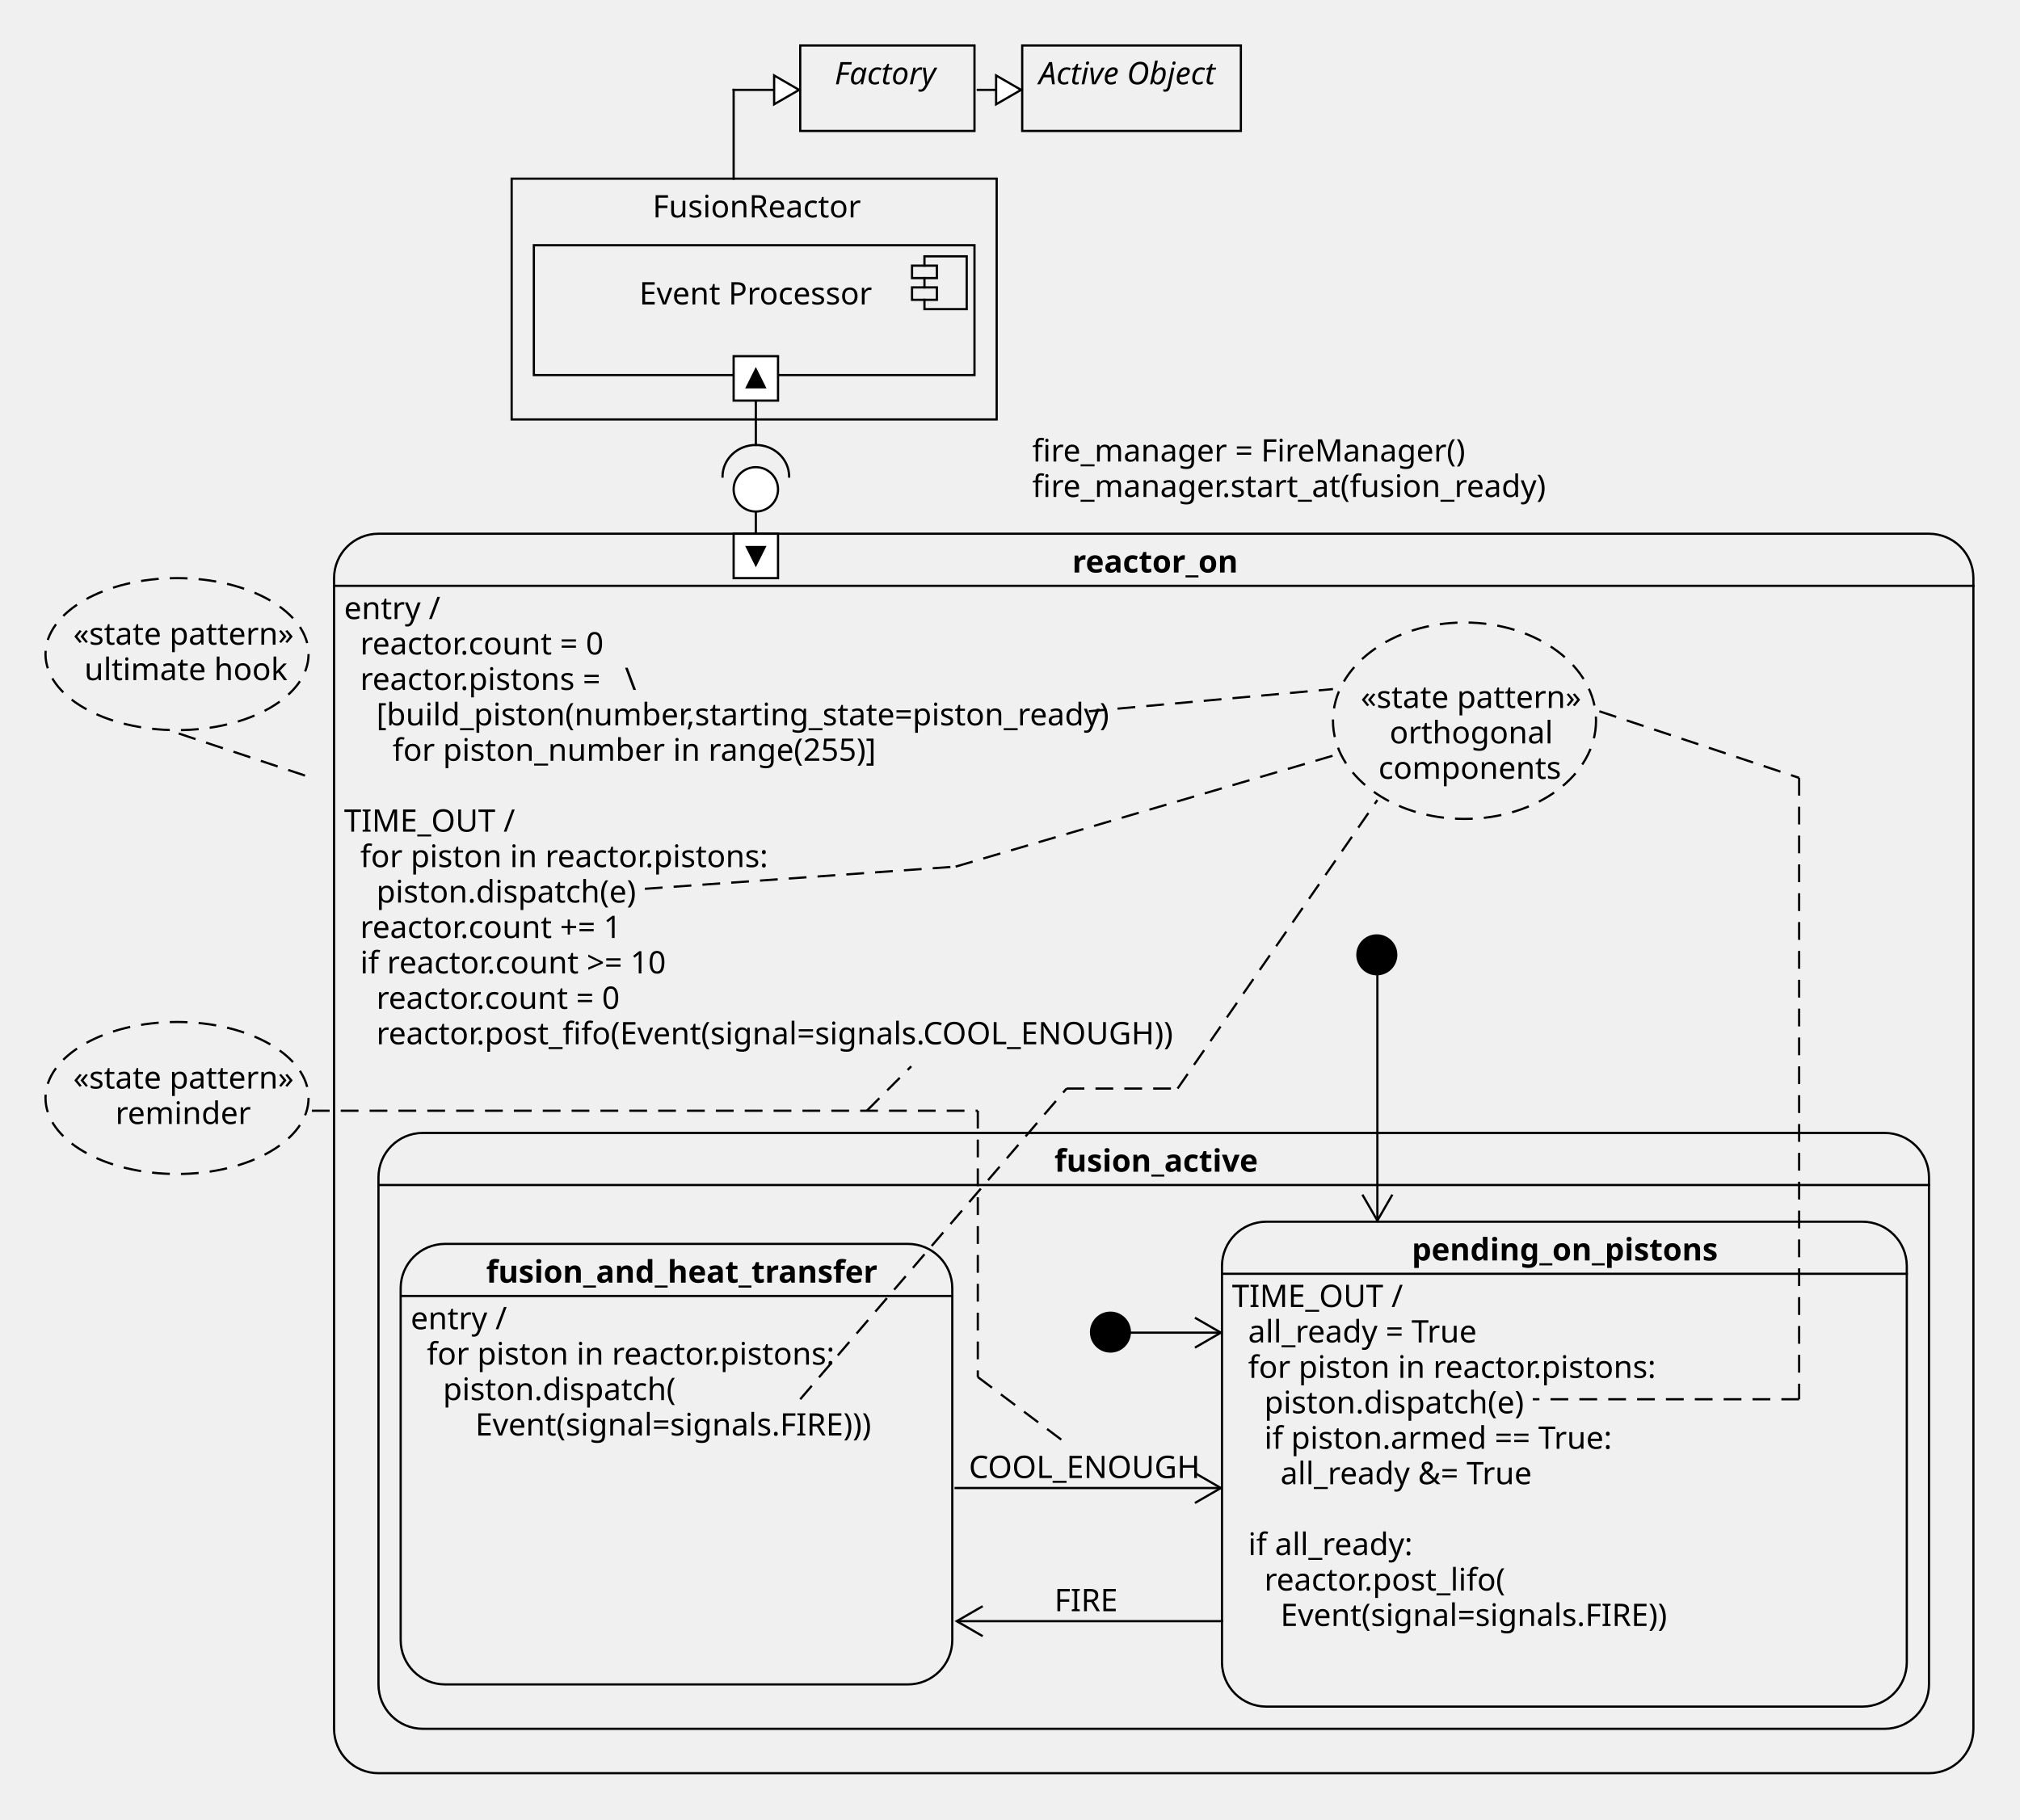
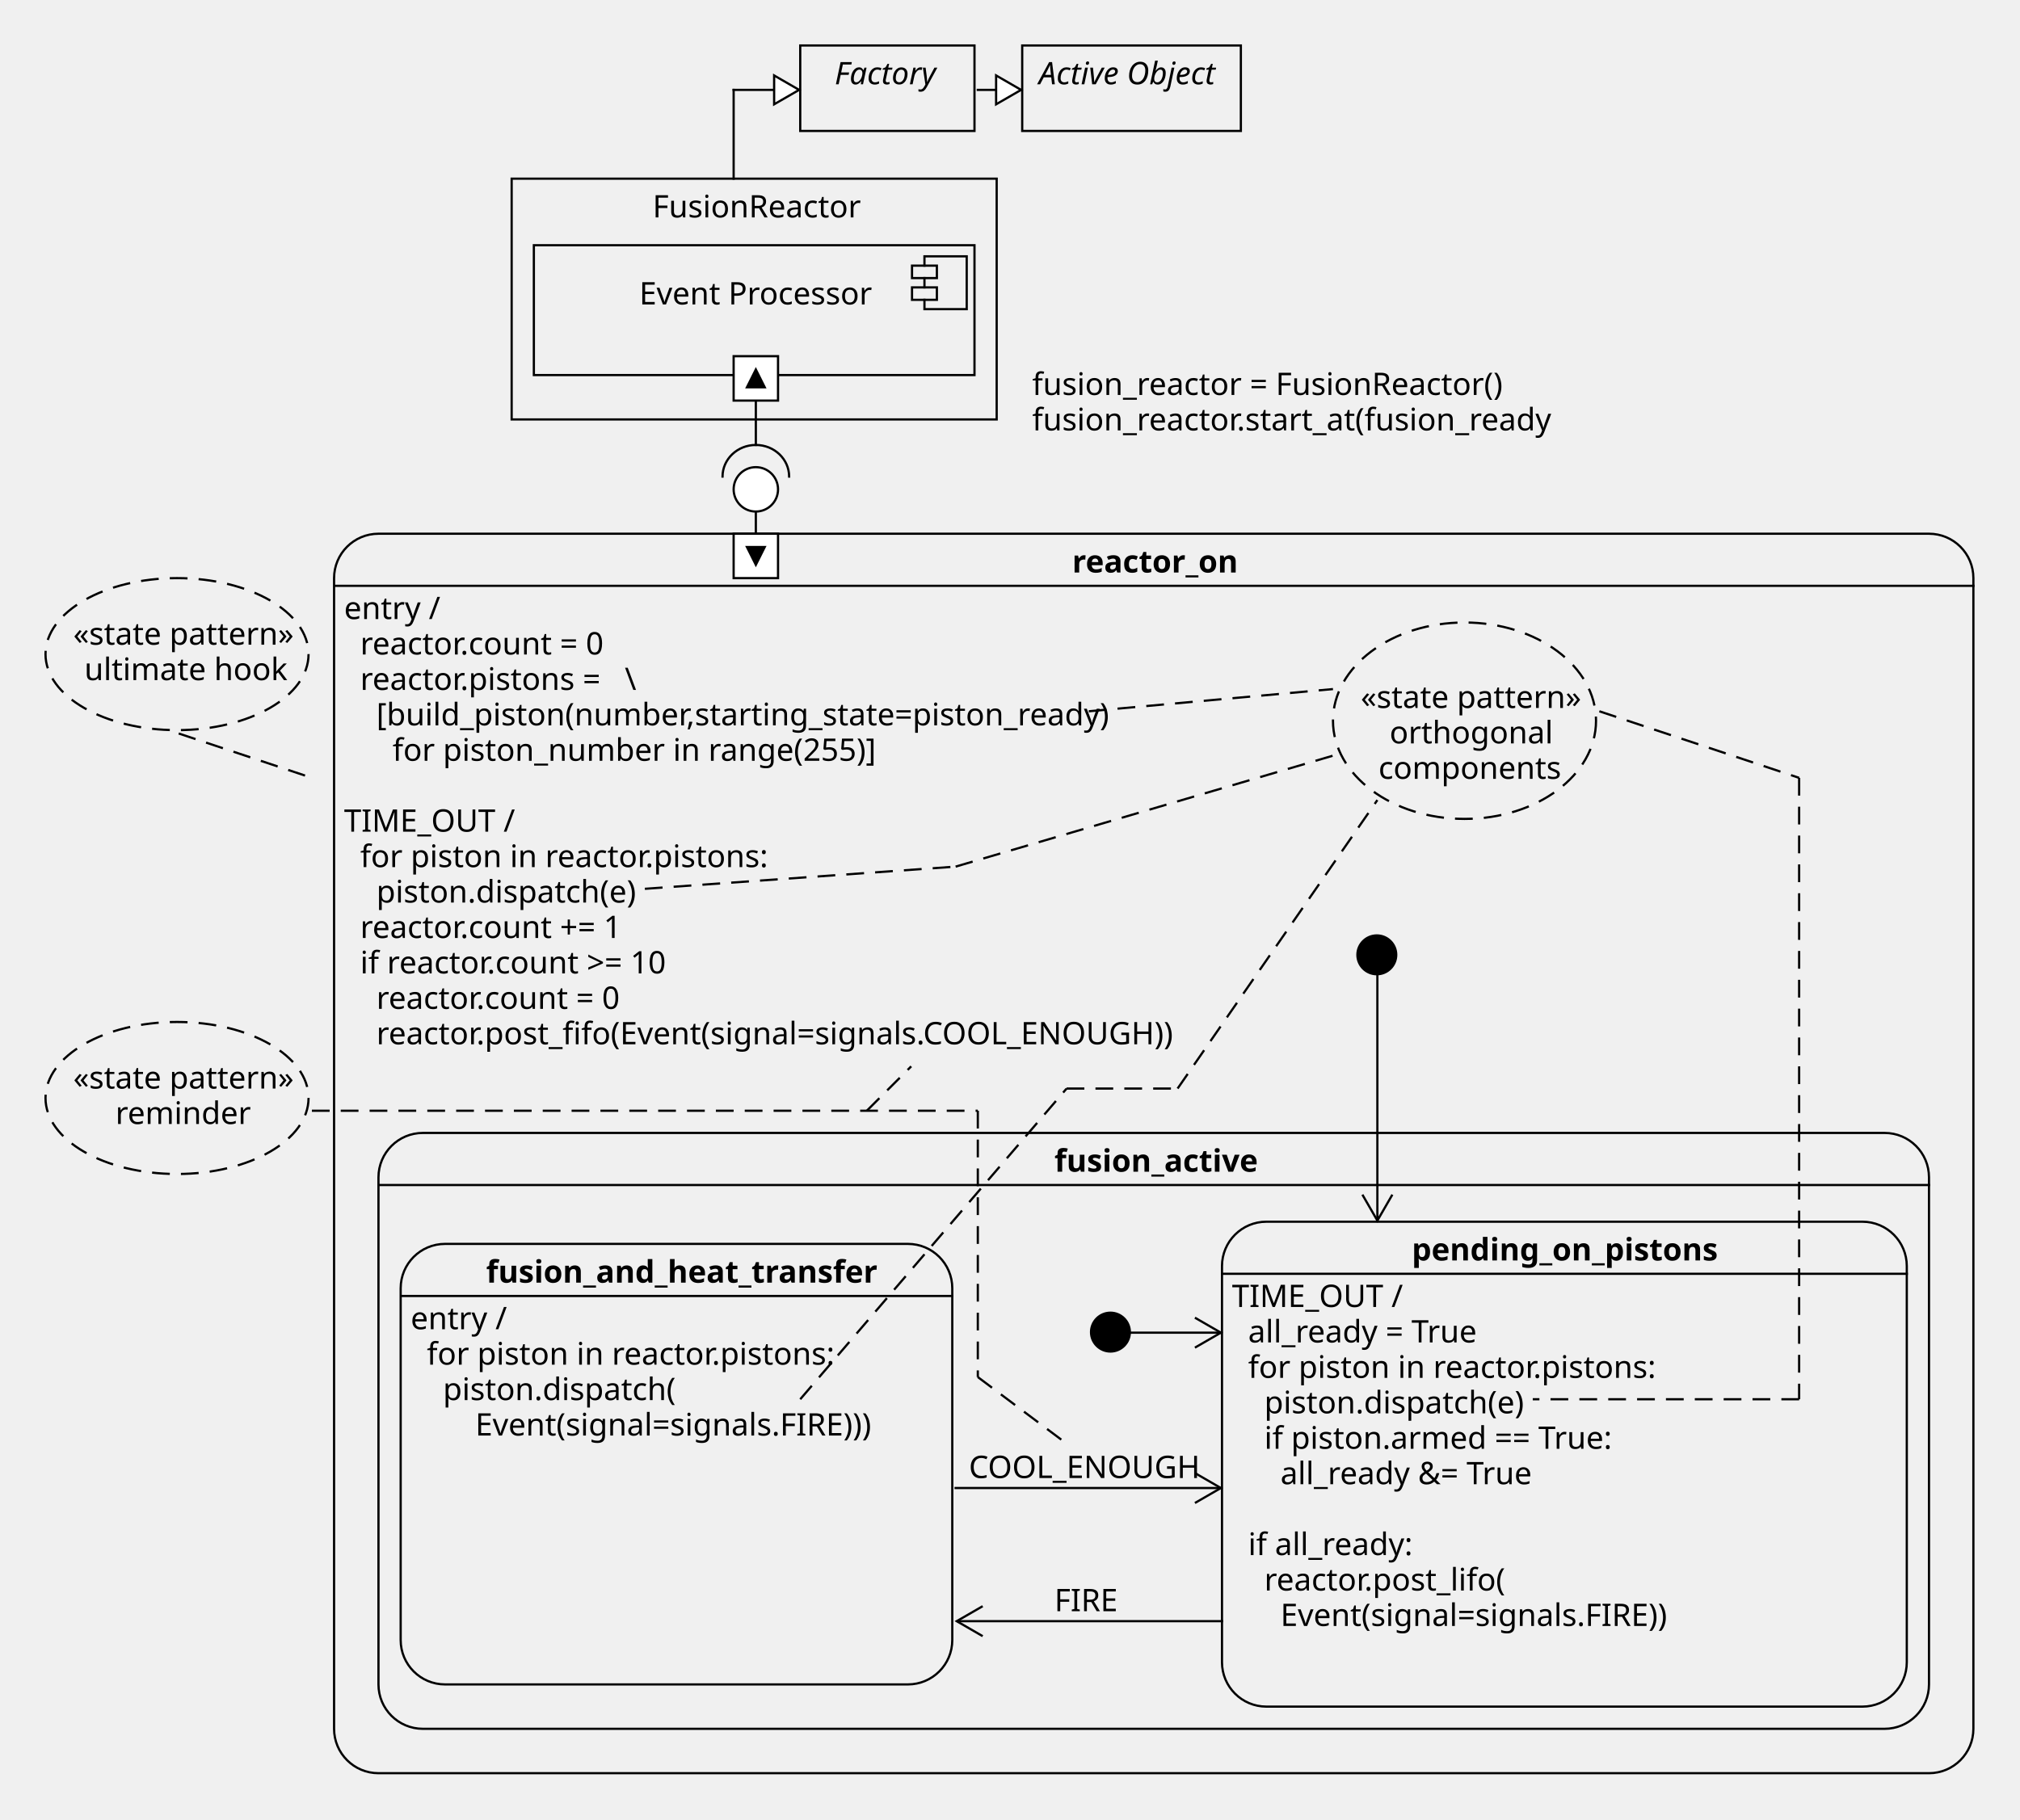
<svg xmlns="http://www.w3.org/2000/svg" fill-opacity="1" color-rendering="auto" color-interpolation="auto" text-rendering="auto" stroke="black" stroke-linecap="square" width="910" stroke-miterlimit="10" shape-rendering="auto" stroke-opacity="1" fill="black" stroke-dasharray="none" font-weight="normal" stroke-width="1" viewBox="110 40 910 820" height="820" font-family="'Dialog'" font-style="normal" stroke-linejoin="miter" font-size="12px" stroke-dashoffset="0" image-rendering="auto">
  <defs id="genericDefs" />
  <g>
    <defs id="defs1">
      <clipPath clipPathUnits="userSpaceOnUse" id="clipPath1">
        <path d="M0 0 L2147483647 0 L2147483647 2147483647 L0 2147483647 L0 0 Z" />
      </clipPath>
      <clipPath clipPathUnits="userSpaceOnUse" id="clipPath2">
        <path d="M0 0 L0 90 L120 90 L120 0 Z" />
      </clipPath>
      <clipPath clipPathUnits="userSpaceOnUse" id="clipPath3">
        <path d="M0 0 L0 70 L120 70 L120 0 Z" />
      </clipPath>
      <clipPath clipPathUnits="userSpaceOnUse" id="clipPath4">
        <path d="M0 0 L0 40 L100 40 L100 0 Z" />
      </clipPath>
      <clipPath clipPathUnits="userSpaceOnUse" id="clipPath5">
        <path d="M0 0 L0 40 L80 40 L80 0 Z" />
      </clipPath>
      <clipPath clipPathUnits="userSpaceOnUse" id="clipPath6">
        <path d="M0 0 L0 40 L240 40 L240 0 Z" />
      </clipPath>
      <clipPath clipPathUnits="userSpaceOnUse" id="clipPath7">
        <path d="M0 0 L0 60 L200 60 L200 0 Z" />
      </clipPath>
      <clipPath clipPathUnits="userSpaceOnUse" id="clipPath8">
        <path d="M0 0 L0 110 L220 110 L220 0 Z" />
      </clipPath>
      <clipPath clipPathUnits="userSpaceOnUse" id="clipPath9">
        <path d="M0 0 L0 20 L20 20 L20 0 Z" />
      </clipPath>
      <clipPath clipPathUnits="userSpaceOnUse" id="clipPath10">
        <path d="M0 0 L0 270 L700 270 L700 0 Z" />
      </clipPath>
      <clipPath clipPathUnits="userSpaceOnUse" id="clipPath11">
        <path d="M0 0 L0 220 L310 220 L310 0 Z" />
      </clipPath>
      <clipPath clipPathUnits="userSpaceOnUse" id="clipPath12">
        <path d="M0 0 L0 200 L250 200 L250 0 Z" />
      </clipPath>
      <clipPath clipPathUnits="userSpaceOnUse" id="clipPath13">
        <path d="M0 0 L0 560 L740 560 L740 0 Z" />
      </clipPath>
      <clipPath clipPathUnits="userSpaceOnUse" id="clipPath14">
        <path d="M0 0 L0 90 L340 90 L340 0 Z" />
      </clipPath>
      <clipPath clipPathUnits="userSpaceOnUse" id="clipPath15">
        <path d="M0 0 L0 300 L290 300 L290 0 Z" />
      </clipPath>
      <clipPath clipPathUnits="userSpaceOnUse" id="clipPath16">
        <path d="M0 0 L0 340 L150 340 L150 0 Z" />
      </clipPath>
      <clipPath clipPathUnits="userSpaceOnUse" id="clipPath17">
        <path d="M0 0 L0 40 L140 40 L140 0 Z" />
      </clipPath>
      <clipPath clipPathUnits="userSpaceOnUse" id="clipPath18">
        <path d="M0 0 L0 50 L90 50 L90 0 Z" />
      </clipPath>
      <clipPath clipPathUnits="userSpaceOnUse" id="clipPath19">
        <path d="M0 0 L0 50 L50 50 L50 0 Z" />
      </clipPath>
      <clipPath clipPathUnits="userSpaceOnUse" id="clipPath20">
        <path d="M0 0 L0 180 L370 180 L370 0 Z" />
      </clipPath>
      <clipPath clipPathUnits="userSpaceOnUse" id="clipPath21">
        <path d="M0 0 L0 30 L50 30 L50 0 Z" />
      </clipPath>
      <clipPath clipPathUnits="userSpaceOnUse" id="clipPath22">
        <path d="M0 0 L0 70 L60 70 L60 0 Z" />
      </clipPath>
      <clipPath clipPathUnits="userSpaceOnUse" id="clipPath23">
        <path d="M0 0 L0 60 L30 60 L30 0 Z" />
      </clipPath>
      <clipPath clipPathUnits="userSpaceOnUse" id="clipPath24">
        <path d="M0 0 L0 70 L50 70 L50 0 Z" />
      </clipPath>
      <clipPath clipPathUnits="userSpaceOnUse" id="clipPath25">
        <path d="M0 0 L0 40 L150 40 L150 0 Z" />
      </clipPath>
      <clipPath clipPathUnits="userSpaceOnUse" id="clipPath26">
        <path d="M0 0 L0 30 L80 30 L80 0 Z" />
      </clipPath>
      <clipPath clipPathUnits="userSpaceOnUse" id="clipPath27">
        <path d="M0 0 L0 150 L30 150 L30 0 Z" />
      </clipPath>
    </defs>
    <g fill="rgb(255,255,255)" fill-opacity="0" transform="translate(710,320)" stroke-opacity="0" stroke="rgb(255,255,255)">
      <ellipse rx="59.25" ry="44.25" clip-path="url(#clipPath2)" cx="59.75" cy="44.75" stroke="none" />
    </g>
    <g stroke-dasharray="8,5" stroke-miterlimit="5" transform="translate(710,320)" stroke-linecap="butt">
      <ellipse rx="59.25" fill="none" ry="44.25" clip-path="url(#clipPath2)" cx="59.75" cy="44.75" />
      <text x="13" font-size="14px" y="39" clip-path="url(#clipPath2)" font-family="sans-serif" stroke="none" xml:space="preserve">«state pattern»</text>
      <text x="26" font-size="14px" y="54.969" clip-path="url(#clipPath2)" font-family="sans-serif" stroke="none" xml:space="preserve">orthogonal</text>
      <text x="21" font-size="14px" y="70.938" clip-path="url(#clipPath2)" font-family="sans-serif" stroke="none" xml:space="preserve">components</text>
    </g>
    <g fill="rgb(255,255,255)" fill-opacity="0" transform="translate(130,300)" stroke-opacity="0" stroke="rgb(255,255,255)">
      <ellipse rx="59.25" ry="34.25" clip-path="url(#clipPath3)" cx="59.75" cy="34.75" stroke="none" />
    </g>
    <g stroke-dasharray="8,5" stroke-miterlimit="5" transform="translate(130,300)" stroke-linecap="butt">
      <ellipse rx="59.25" fill="none" ry="34.25" clip-path="url(#clipPath3)" cx="59.75" cy="34.75" />
      <text x="13" font-size="14px" y="30.5" clip-path="url(#clipPath3)" font-family="sans-serif" stroke="none" xml:space="preserve">«state pattern»</text>
      <text x="18" font-size="14px" y="46.469" clip-path="url(#clipPath3)" font-family="sans-serif" stroke="none" xml:space="preserve">ultimate hook</text>
    </g>
    <g fill="rgb(255,255,255)" fill-opacity="0" transform="translate(130,500)" stroke-opacity="0" stroke="rgb(255,255,255)">
      <ellipse rx="59.25" ry="34.25" clip-path="url(#clipPath3)" cx="59.75" cy="34.75" stroke="none" />
    </g>
    <g stroke-dasharray="8,5" stroke-miterlimit="5" transform="translate(130,500)" stroke-linecap="butt">
      <ellipse rx="59.25" fill="none" ry="34.25" clip-path="url(#clipPath3)" cx="59.75" cy="34.75" />
      <text x="13" font-size="14px" y="30.5" clip-path="url(#clipPath3)" font-family="sans-serif" stroke="none" xml:space="preserve">«state pattern»</text>
      <text x="32" font-size="14px" y="46.469" clip-path="url(#clipPath3)" font-family="sans-serif" stroke="none" xml:space="preserve">reminder</text>
    </g>
    <g fill="rgb(255,255,255)" fill-opacity="0" transform="translate(570,60)" stroke-opacity="0" stroke="rgb(255,255,255)">
      <rect x="0.5" width="98.5" height="38.5" y="0.5" clip-path="url(#clipPath4)" stroke="none" />
    </g>
    <g transform="translate(570,60)">
      <rect fill="none" x="0.5" width="98.5" height="38.5" y="0.5" clip-path="url(#clipPath4)" />
      <text x="8" font-size="14px" y="17.969" clip-path="url(#clipPath4)" font-family="sans-serif" font-style="italic" stroke="none" xml:space="preserve">Active Object</text>
    </g>
    <g fill="rgb(255,255,255)" fill-opacity="0" transform="translate(470,60)" stroke-opacity="0" stroke="rgb(255,255,255)">
      <rect x="0.5" width="78.5" height="38.5" y="0.5" clip-path="url(#clipPath5)" stroke="none" />
    </g>
    <g transform="translate(470,60)">
      <rect fill="none" x="0.5" width="78.5" height="38.5" y="0.5" clip-path="url(#clipPath5)" />
      <text x="16" font-size="14px" y="17.969" clip-path="url(#clipPath5)" font-family="sans-serif" font-style="italic" stroke="none" xml:space="preserve">Factory</text>
    </g>
-     <g font-family="sans-serif" font-size="14px" transform="translate(570,230)">
-       <text x="5" xml:space="preserve" y="17.969" clip-path="url(#clipPath6)" stroke="none">fire_manager = FireManager()</text>
-       <text x="5" xml:space="preserve" y="33.938" clip-path="url(#clipPath6)" stroke="none">fire_manager.start_at(fusion_ready)</text>
+     <g font-family="sans-serif" font-size="14px" transform="translate(570,200)">
+       <text x="5" xml:space="preserve" y="17.969" clip-path="url(#clipPath6)" stroke="none">fusion_reactor = FusionReactor()</text>
+       <text x="5" xml:space="preserve" y="33.938" clip-path="url(#clipPath6)" stroke="none">fusion_reactor.start_at(fusion_ready</text>
    </g>
    <g fill="rgb(255,255,255)" fill-opacity="0" transform="translate(350,150)" stroke-opacity="0" stroke="rgb(255,255,255)">
      <rect x="170.86" width="11.2" height="5.6" y="9.7" clip-path="url(#clipPath7)" stroke="none" />
    </g>
    <g transform="translate(350,150)">
      <rect fill="none" x="170.86" width="11.2" height="5.6" y="9.7" clip-path="url(#clipPath7)" />
    </g>
    <g fill="rgb(255,255,255)" fill-opacity="0" transform="translate(350,150)" stroke-opacity="0" stroke="rgb(255,255,255)">
      <rect x="170.86" width="11.2" height="5.6" y="19.5" clip-path="url(#clipPath7)" stroke="none" />
    </g>
    <g transform="translate(350,150)">
      <rect fill="none" x="170.86" width="11.2" height="5.6" y="19.5" clip-path="url(#clipPath7)" />
      <path fill="none" d="M176.46 15.3 L176.46 19.5" clip-path="url(#clipPath7)" />
      <path fill="none" d="M176.46 9.7 L176.46 5.5 L195.5 5.5 L195.5 29.3 L176.46 29.3 L176.46 25.1" clip-path="url(#clipPath7)" />
    </g>
    <g fill="rgb(255,255,255)" fill-opacity="0" transform="translate(350,150)" stroke-opacity="0" stroke="rgb(255,255,255)">
      <rect x="0.5" width="198.5" height="58.5" y="0.5" clip-path="url(#clipPath7)" stroke="none" />
    </g>
    <g transform="translate(350,150)">
      <rect fill="none" x="0.5" width="198.5" height="58.5" y="0.5" clip-path="url(#clipPath7)" />
      <text x="48" font-size="14px" y="27.169" clip-path="url(#clipPath7)" font-family="sans-serif" stroke="none" xml:space="preserve">Event Processor</text>
    </g>
    <g fill="rgb(255,255,255)" fill-opacity="0" transform="translate(340,120)" stroke-opacity="0" stroke="rgb(255,255,255)">
      <rect x="0.5" width="218.5" height="108.5" y="0.5" clip-path="url(#clipPath8)" stroke="none" />
    </g>
    <g transform="translate(340,120)">
      <rect fill="none" x="0.5" width="218.5" height="108.5" y="0.5" clip-path="url(#clipPath8)" />
      <text x="64" font-size="14px" y="17.969" clip-path="url(#clipPath8)" font-family="sans-serif" stroke="none" xml:space="preserve">FusionReactor</text>
    </g>
    <g transform="translate(600,630)">
      <circle r="8.75" clip-path="url(#clipPath9)" cx="10.25" cy="10.25" stroke="none" />
      <circle fill="none" r="8.75" clip-path="url(#clipPath9)" cx="10.25" cy="10.25" />
    </g>
    <g transform="translate(720,460)">
      <circle r="8.75" clip-path="url(#clipPath9)" cx="10.25" cy="10.25" stroke="none" />
      <circle fill="none" r="8.75" clip-path="url(#clipPath9)" cx="10.25" cy="10.25" />
    </g>
    <g fill="rgb(255,255,255)" fill-opacity="0" transform="translate(280,550)" stroke-opacity="0" stroke="rgb(255,255,255)">
      <rect x="0.5" y="0.5" clip-path="url(#clipPath10)" width="698.5" rx="20" ry="20" height="268.5" stroke="none" />
    </g>
    <g transform="translate(280,550)">
      <rect x="0.5" y="0.5" clip-path="url(#clipPath10)" fill="none" width="698.5" rx="20" ry="20" height="268.5" />
      <text x="305" font-size="14px" y="17.969" clip-path="url(#clipPath10)" font-family="sans-serif" stroke="none" font-weight="bold" xml:space="preserve">fusion_active</text>
      <path fill="none" d="M1 23.969 L699 23.969" clip-path="url(#clipPath10)" />
    </g>
    <g fill="rgb(255,255,255)" fill-opacity="0" transform="translate(660,590)" stroke-opacity="0" stroke="rgb(255,255,255)">
      <rect x="0.5" y="0.5" clip-path="url(#clipPath11)" width="308.5" rx="20" ry="20" height="218.5" stroke="none" />
    </g>
    <g transform="translate(660,590)">
      <rect x="0.5" y="0.5" clip-path="url(#clipPath11)" fill="none" width="308.5" rx="20" ry="20" height="218.5" />
      <text x="86" font-size="14px" y="17.969" clip-path="url(#clipPath11)" font-family="sans-serif" stroke="none" font-weight="bold" xml:space="preserve">pending_on_pistons</text>
      <path fill="none" d="M1 23.969 L309 23.969" clip-path="url(#clipPath11)" />
      <text x="5" font-size="14px" y="38.938" clip-path="url(#clipPath11)" font-family="sans-serif" stroke="none" xml:space="preserve">TIME_OUT / </text>
      <text x="5" font-size="14px" y="54.906" clip-path="url(#clipPath11)" font-family="sans-serif" stroke="none" xml:space="preserve">  all_ready = True</text>
      <text x="5" font-size="14px" y="70.875" clip-path="url(#clipPath11)" font-family="sans-serif" stroke="none" xml:space="preserve">  for piston in reactor.pistons:</text>
      <text x="5" font-size="14px" y="86.844" clip-path="url(#clipPath11)" font-family="sans-serif" stroke="none" xml:space="preserve">    piston.dispatch(e)</text>
      <text x="5" font-size="14px" y="102.812" clip-path="url(#clipPath11)" font-family="sans-serif" stroke="none" xml:space="preserve">    if piston.armed == True:</text>
      <text x="5" font-size="14px" y="118.781" clip-path="url(#clipPath11)" font-family="sans-serif" stroke="none" xml:space="preserve">      all_ready &amp;= True</text>
      <text x="5" font-size="14px" y="134.75" clip-path="url(#clipPath11)" font-family="sans-serif" stroke="none" xml:space="preserve">     </text>
      <text x="5" font-size="14px" y="150.719" clip-path="url(#clipPath11)" font-family="sans-serif" stroke="none" xml:space="preserve">  if all_ready:</text>
      <text x="5" font-size="14px" y="166.688" clip-path="url(#clipPath11)" font-family="sans-serif" stroke="none" xml:space="preserve">    reactor.post_lifo(</text>
      <text x="5" font-size="14px" y="182.656" clip-path="url(#clipPath11)" font-family="sans-serif" stroke="none" xml:space="preserve">      Event(signal=signals.FIRE))</text>
      <text x="5" font-size="14px" y="198.625" clip-path="url(#clipPath11)" font-family="sans-serif" stroke="none" xml:space="preserve">    </text>
    </g>
    <g fill="rgb(255,255,255)" fill-opacity="0" transform="translate(290,600)" stroke-opacity="0" stroke="rgb(255,255,255)">
      <rect x="0.5" y="0.5" clip-path="url(#clipPath12)" width="248.5" rx="20" ry="20" height="198.5" stroke="none" />
    </g>
    <g transform="translate(290,600)">
      <rect x="0.5" y="0.5" clip-path="url(#clipPath12)" fill="none" width="248.5" rx="20" ry="20" height="198.5" />
      <text x="39" font-size="14px" y="17.969" clip-path="url(#clipPath12)" font-family="sans-serif" stroke="none" font-weight="bold" xml:space="preserve">fusion_and_heat_transfer</text>
      <path fill="none" d="M1 23.969 L249 23.969" clip-path="url(#clipPath12)" />
      <text x="5" font-size="14px" y="38.938" clip-path="url(#clipPath12)" font-family="sans-serif" stroke="none" xml:space="preserve">entry /</text>
      <text x="5" font-size="14px" y="54.906" clip-path="url(#clipPath12)" font-family="sans-serif" stroke="none" xml:space="preserve">  for piston in reactor.pistons:</text>
      <text x="5" font-size="14px" y="70.875" clip-path="url(#clipPath12)" font-family="sans-serif" stroke="none" xml:space="preserve">    piston.dispatch(</text>
      <text x="5" font-size="14px" y="86.844" clip-path="url(#clipPath12)" font-family="sans-serif" stroke="none" xml:space="preserve">        Event(signal=signals.FIRE)))</text>
    </g>
    <g fill="rgb(255,255,255)" fill-opacity="0" transform="translate(260,280)" stroke-opacity="0" stroke="rgb(255,255,255)">
      <rect x="0.5" y="0.5" clip-path="url(#clipPath13)" width="738.5" rx="20" ry="20" height="558.5" stroke="none" />
    </g>
    <g transform="translate(260,280)">
      <rect x="0.5" y="0.5" clip-path="url(#clipPath13)" fill="none" width="738.5" rx="20" ry="20" height="558.5" />
      <text x="333" font-size="14px" y="17.969" clip-path="url(#clipPath13)" font-family="sans-serif" stroke="none" font-weight="bold" xml:space="preserve">reactor_on</text>
      <path fill="none" d="M1 23.969 L739 23.969" clip-path="url(#clipPath13)" />
      <text x="5" font-size="14px" y="38.938" clip-path="url(#clipPath13)" font-family="sans-serif" stroke="none" xml:space="preserve">entry /</text>
      <text x="5" font-size="14px" y="54.906" clip-path="url(#clipPath13)" font-family="sans-serif" stroke="none" xml:space="preserve">  reactor.count = 0</text>
      <text x="5" font-size="14px" y="70.875" clip-path="url(#clipPath13)" font-family="sans-serif" stroke="none" xml:space="preserve">  reactor.pistons =   \</text>
      <text x="5" font-size="14px" y="86.844" clip-path="url(#clipPath13)" font-family="sans-serif" stroke="none" xml:space="preserve">    [build_piston(number,starting_state=piston_ready)</text>
      <text x="5" font-size="14px" y="102.812" clip-path="url(#clipPath13)" font-family="sans-serif" stroke="none" xml:space="preserve">      for piston_number in range(255)]</text>
      <text x="5" font-size="14px" y="118.781" clip-path="url(#clipPath13)" font-family="sans-serif" stroke="none" xml:space="preserve">      </text>
      <text x="5" font-size="14px" y="134.75" clip-path="url(#clipPath13)" font-family="sans-serif" stroke="none" xml:space="preserve">TIME_OUT / </text>
      <text x="5" font-size="14px" y="150.719" clip-path="url(#clipPath13)" font-family="sans-serif" stroke="none" xml:space="preserve">  for piston in reactor.pistons:</text>
      <text x="5" font-size="14px" y="166.688" clip-path="url(#clipPath13)" font-family="sans-serif" stroke="none" xml:space="preserve">    piston.dispatch(e)</text>
      <text x="5" font-size="14px" y="182.656" clip-path="url(#clipPath13)" font-family="sans-serif" stroke="none" xml:space="preserve">  reactor.count += 1</text>
      <text x="5" font-size="14px" y="198.625" clip-path="url(#clipPath13)" font-family="sans-serif" stroke="none" xml:space="preserve">  if reactor.count &gt;= 10</text>
      <text x="5" font-size="14px" y="214.594" clip-path="url(#clipPath13)" font-family="sans-serif" stroke="none" xml:space="preserve">    reactor.count = 0</text>
      <text x="5" font-size="14px" y="230.562" clip-path="url(#clipPath13)" font-family="sans-serif" stroke="none" xml:space="preserve">    reactor.post_fifo(Event(signal=signals.COOL_ENOUGH))</text>
    </g>
    <g stroke-dasharray="8,5" stroke-miterlimit="5" transform="translate(390,370)" stroke-linecap="butt">
      <path fill="none" d="M10.5 70.5 L150.5 60.5" clip-path="url(#clipPath14)" />
      <path fill="none" d="M150.5 60.5 L320.5 10.5" clip-path="url(#clipPath14)" />
    </g>
    <g stroke-dasharray="8,5" stroke-miterlimit="5" transform="translate(460,390)" stroke-linecap="butt">
      <path fill="none" d="M10.5 280.5 L130.5 140.5" clip-path="url(#clipPath15)" />
      <path fill="none" d="M130.5 140.5 L180.5 140.5" clip-path="url(#clipPath15)" />
      <path fill="none" d="M180.5 140.5 L270.5 10.5" clip-path="url(#clipPath15)" />
    </g>
    <g stroke-dasharray="8,5" stroke-miterlimit="5" transform="translate(790,350)" stroke-linecap="butt">
      <path fill="none" d="M40.5 10.5 L130.5 40.5" clip-path="url(#clipPath16)" />
      <path fill="none" d="M130.5 40.5 L130.5 320.5" clip-path="url(#clipPath16)" />
      <path fill="none" d="M130.5 320.5 L10.5 320.5" clip-path="url(#clipPath16)" />
    </g>
    <g stroke-dasharray="8,5" stroke-miterlimit="5" transform="translate(590,340)" stroke-linecap="butt">
      <path fill="none" d="M10.5 20.5 L120.5 10.5" clip-path="url(#clipPath17)" />
    </g>
    <g stroke-dasharray="8,5" stroke-miterlimit="5" transform="translate(180,360)" stroke-linecap="butt">
      <path fill="none" d="M10.5 10.5 L70.5 30.5" clip-path="url(#clipPath18)" />
    </g>
    <g stroke-dasharray="8,5" stroke-miterlimit="5" transform="translate(490,510)" stroke-linecap="butt">
      <path fill="none" d="M10.5 30.5 L30.5 10.5" clip-path="url(#clipPath19)" />
    </g>
    <g stroke-dasharray="8,5" stroke-miterlimit="5" transform="translate(240,530)" stroke-linecap="butt">
      <path fill="none" d="M10.5 10.5 L310.5 10.5" clip-path="url(#clipPath20)" />
      <path fill="none" d="M310.5 10.5 L310.5 130.5" clip-path="url(#clipPath20)" />
      <path fill="none" d="M310.5 130.5 L350.5 160.5" clip-path="url(#clipPath20)" />
    </g>
    <g transform="translate(540,70)">
      <path fill="none" d="M29.5 10.5 L10.5 10.5" clip-path="url(#clipPath21)" />
      <path fill="white" d="M18.742 4 L30 10.5 L18.742 17 Z" clip-path="url(#clipPath21)" stroke="none" />
      <path fill="none" d="M18.742 4 L30 10.5 L18.742 17 Z" clip-path="url(#clipPath21)" />
    </g>
    <g transform="translate(430,70)">
      <path fill="none" d="M39.5 10.5 L10.5 10.5" clip-path="url(#clipPath22)" />
      <path fill="none" d="M10.5 10.5 L10.5 50.5" clip-path="url(#clipPath22)" />
      <path fill="white" d="M28.742 4 L40 10.5 L28.742 17 Z" clip-path="url(#clipPath22)" stroke="none" />
      <path fill="none" d="M28.742 4 L40 10.5 L28.742 17 Z" clip-path="url(#clipPath22)" />
    </g>
    <g transform="translate(440,250)">
      <path fill="none" d="M10.5 11.5 L10.5 40.5" clip-path="url(#clipPath23)" />
      <circle fill="white" r="10" clip-path="url(#clipPath23)" cx="10.5" cy="10.5" stroke="none" />
      <circle fill="none" r="10" clip-path="url(#clipPath23)" cx="10.5" cy="10.5" />
      <rect x="0.5" y="30.5" clip-path="url(#clipPath23)" fill="white" width="20" height="20" stroke="none" />
      <rect fill="none" x="0.5" width="20" height="20" y="30.5" clip-path="url(#clipPath23)" />
      <path d="M6.5 36.5 L14.5 36.5 L10.5 44.5 Z" clip-path="url(#clipPath23)" stroke="none" />
      <path fill="none" d="M6.5 36.5 L14.5 36.5 L10.5 44.5 Z" clip-path="url(#clipPath23)" />
    </g>
    <g transform="translate(430,200)">
      <path fill="none" d="M20.5 11.5 L20.5 40.5" clip-path="url(#clipPath24)" />
      <rect x="10.5" y="0.5" clip-path="url(#clipPath24)" fill="white" width="20" height="20" stroke="none" />
      <rect fill="none" x="10.5" width="20" height="20" y="0.5" clip-path="url(#clipPath24)" />
      <path d="M20.5 6.5 L24.5 14.5 L16.5 14.5 Z" clip-path="url(#clipPath24)" stroke="none" />
      <path fill="none" d="M20.5 6.5 L24.5 14.5 L16.5 14.5 Z" clip-path="url(#clipPath24)" />
    </g>
    <g fill="rgb(255,255,255)" fill-opacity="0" transform="translate(430,200)" stroke-opacity="0" stroke="rgb(255,255,255)">
      <path d="M35.5 54.75 A15 14.25 0 0 0 5.5 54.75" stroke="none" clip-path="url(#clipPath24)" />
    </g>
    <g transform="translate(430,200)">
      <path fill="none" d="M35.5 54.75 A15 14.25 0 0 0 5.5 54.75" clip-path="url(#clipPath24)" />
    </g>
    <g transform="translate(530,750)">
      <path fill="none" d="M130.5 20.5 L11.5 20.5" clip-path="url(#clipPath25)" />
      <path fill="none" d="M22.258 14 L11 20.5 L22.258 27" clip-path="url(#clipPath25)" />
      <text x="55.005" font-size="14px" y="16" clip-path="url(#clipPath25)" font-family="sans-serif" stroke="none" xml:space="preserve">FIRE</text>
    </g>
    <g transform="translate(530,690)">
      <path fill="none" d="M10.5 20.5 L129.5 20.5" clip-path="url(#clipPath25)" />
      <path fill="none" d="M118.742 27 L130 20.5 L118.742 14" clip-path="url(#clipPath25)" />
      <text x="16.459" font-size="14px" y="16" clip-path="url(#clipPath25)" font-family="sans-serif" stroke="none" xml:space="preserve">COOL_ENOUGH</text>
    </g>
    <g transform="translate(600,630)">
      <path fill="none" d="M10.5 10.5 L59.5 10.5" clip-path="url(#clipPath26)" />
      <path fill="none" d="M48.742 17 L60 10.5 L48.742 4" clip-path="url(#clipPath26)" />
    </g>
    <g transform="translate(720,460)">
      <path fill="none" d="M10.5 10.5 L10.5 129.5" clip-path="url(#clipPath27)" />
      <path fill="none" d="M4 118.742 L10.5 130 L17 118.742" clip-path="url(#clipPath27)" />
    </g>
  </g>
</svg>
